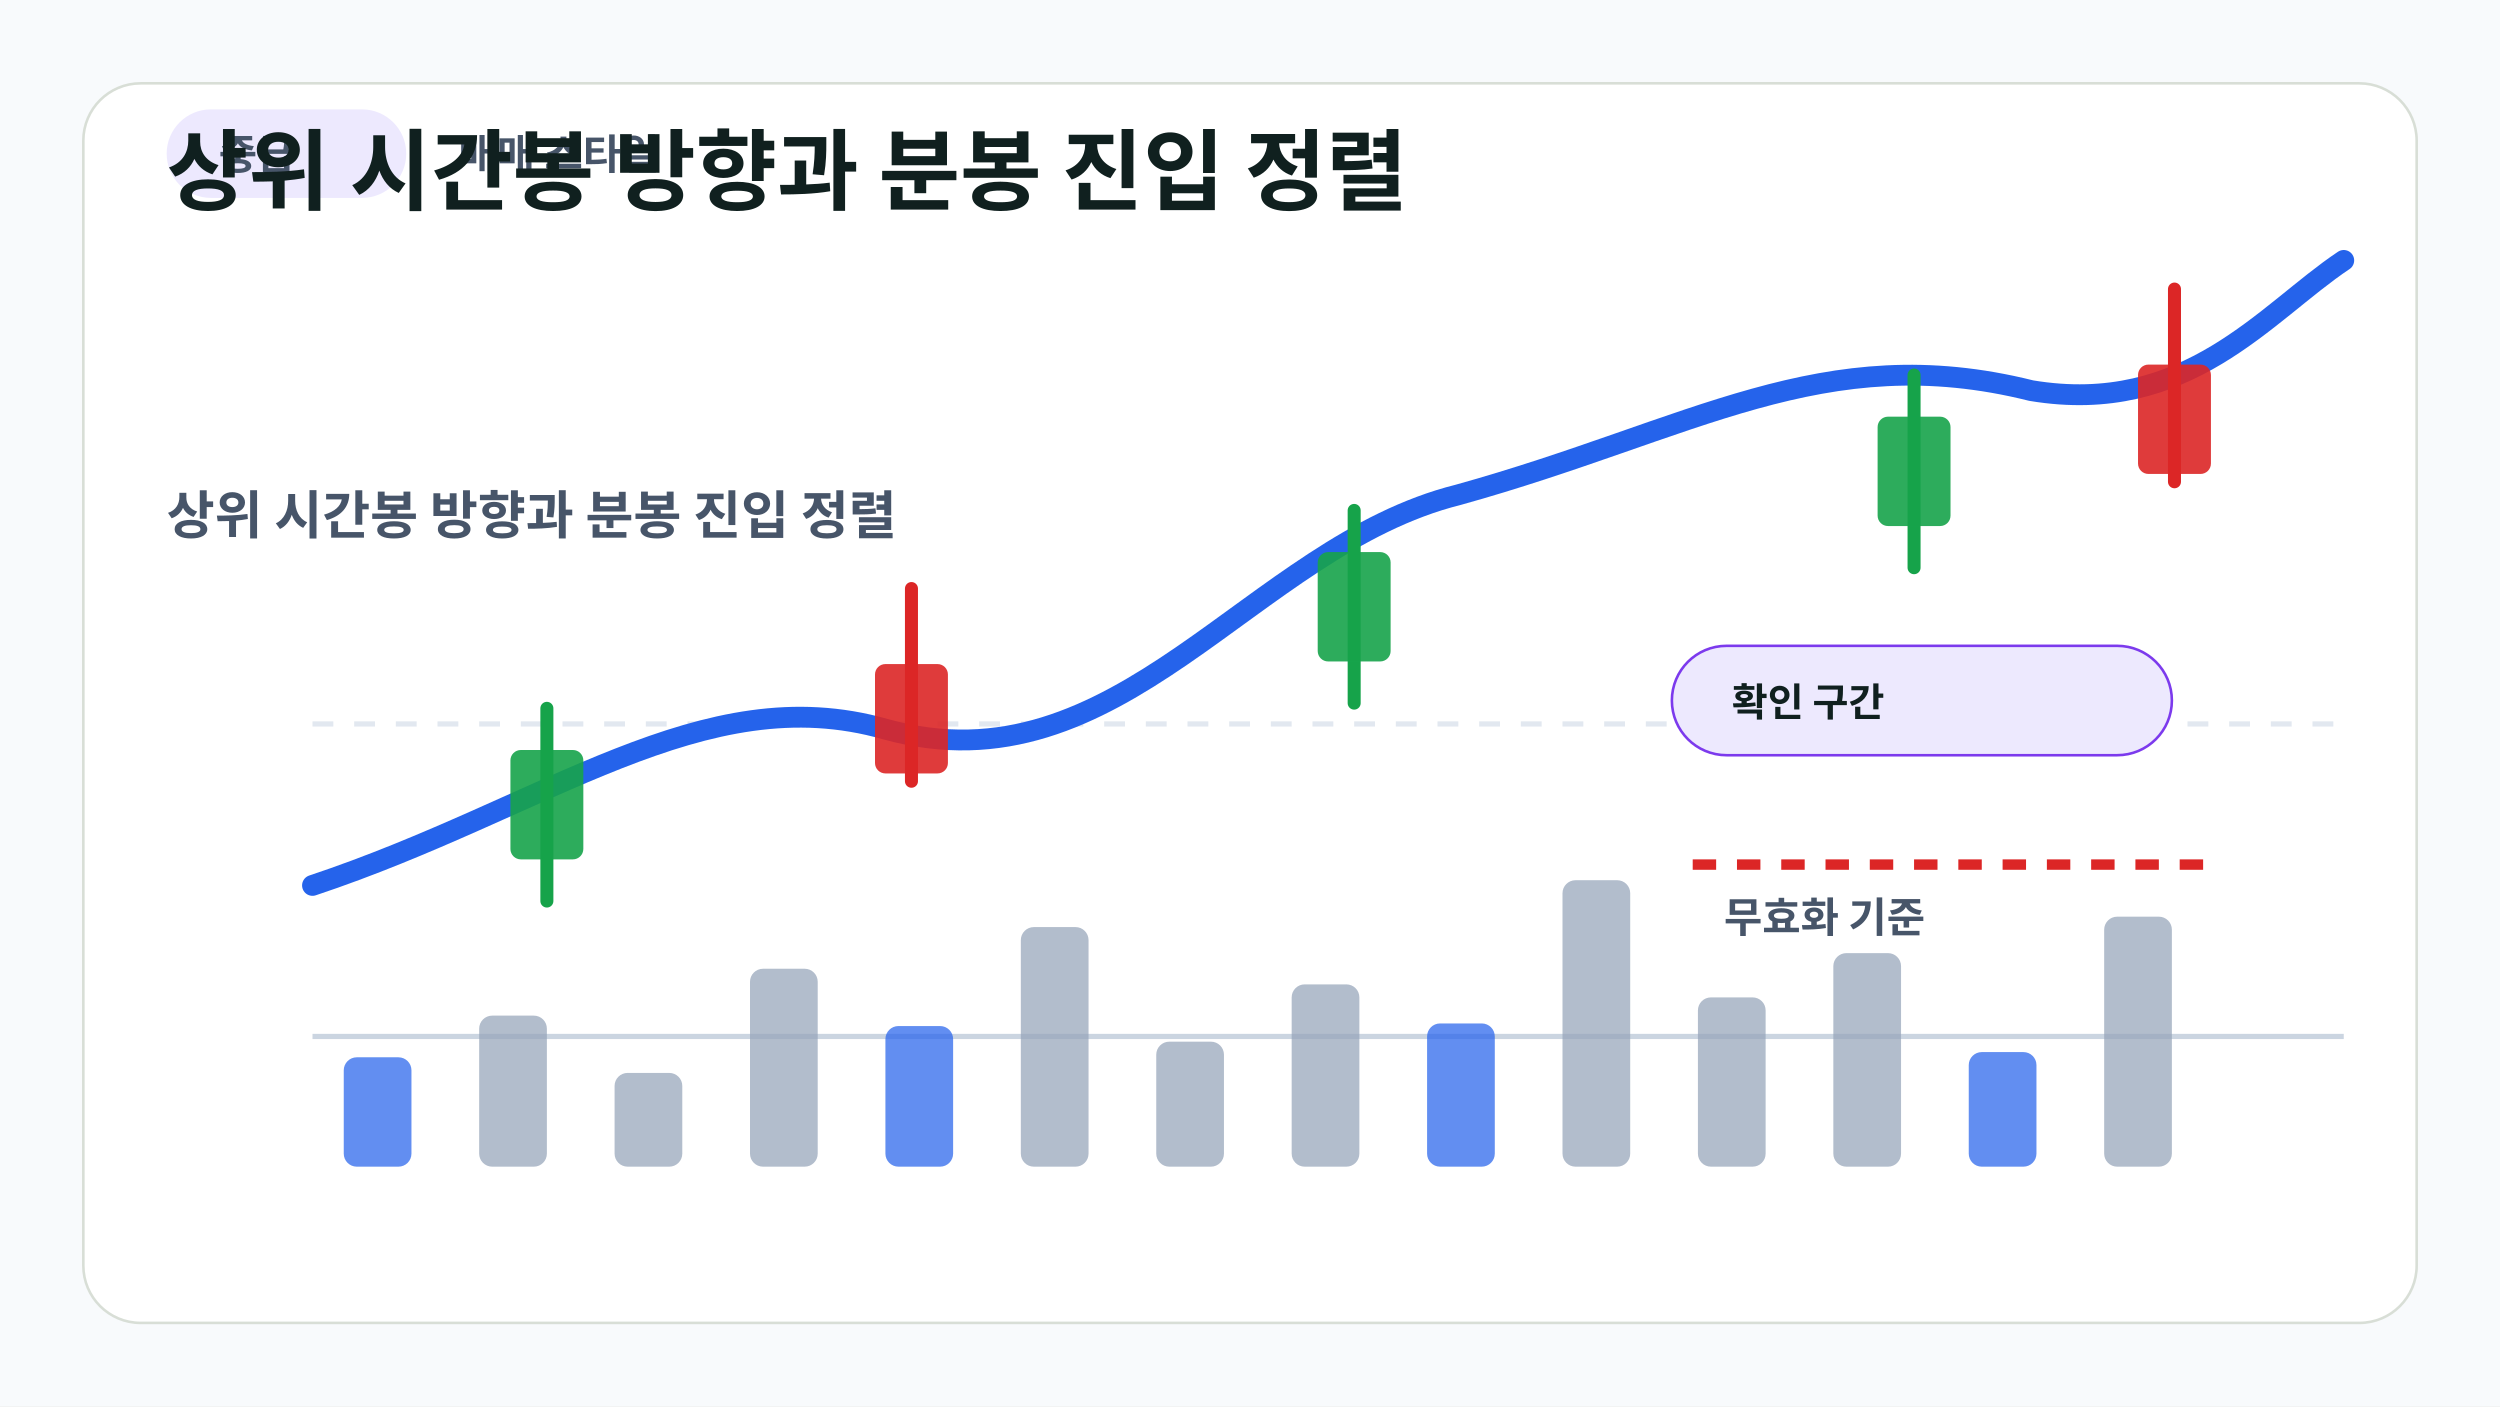
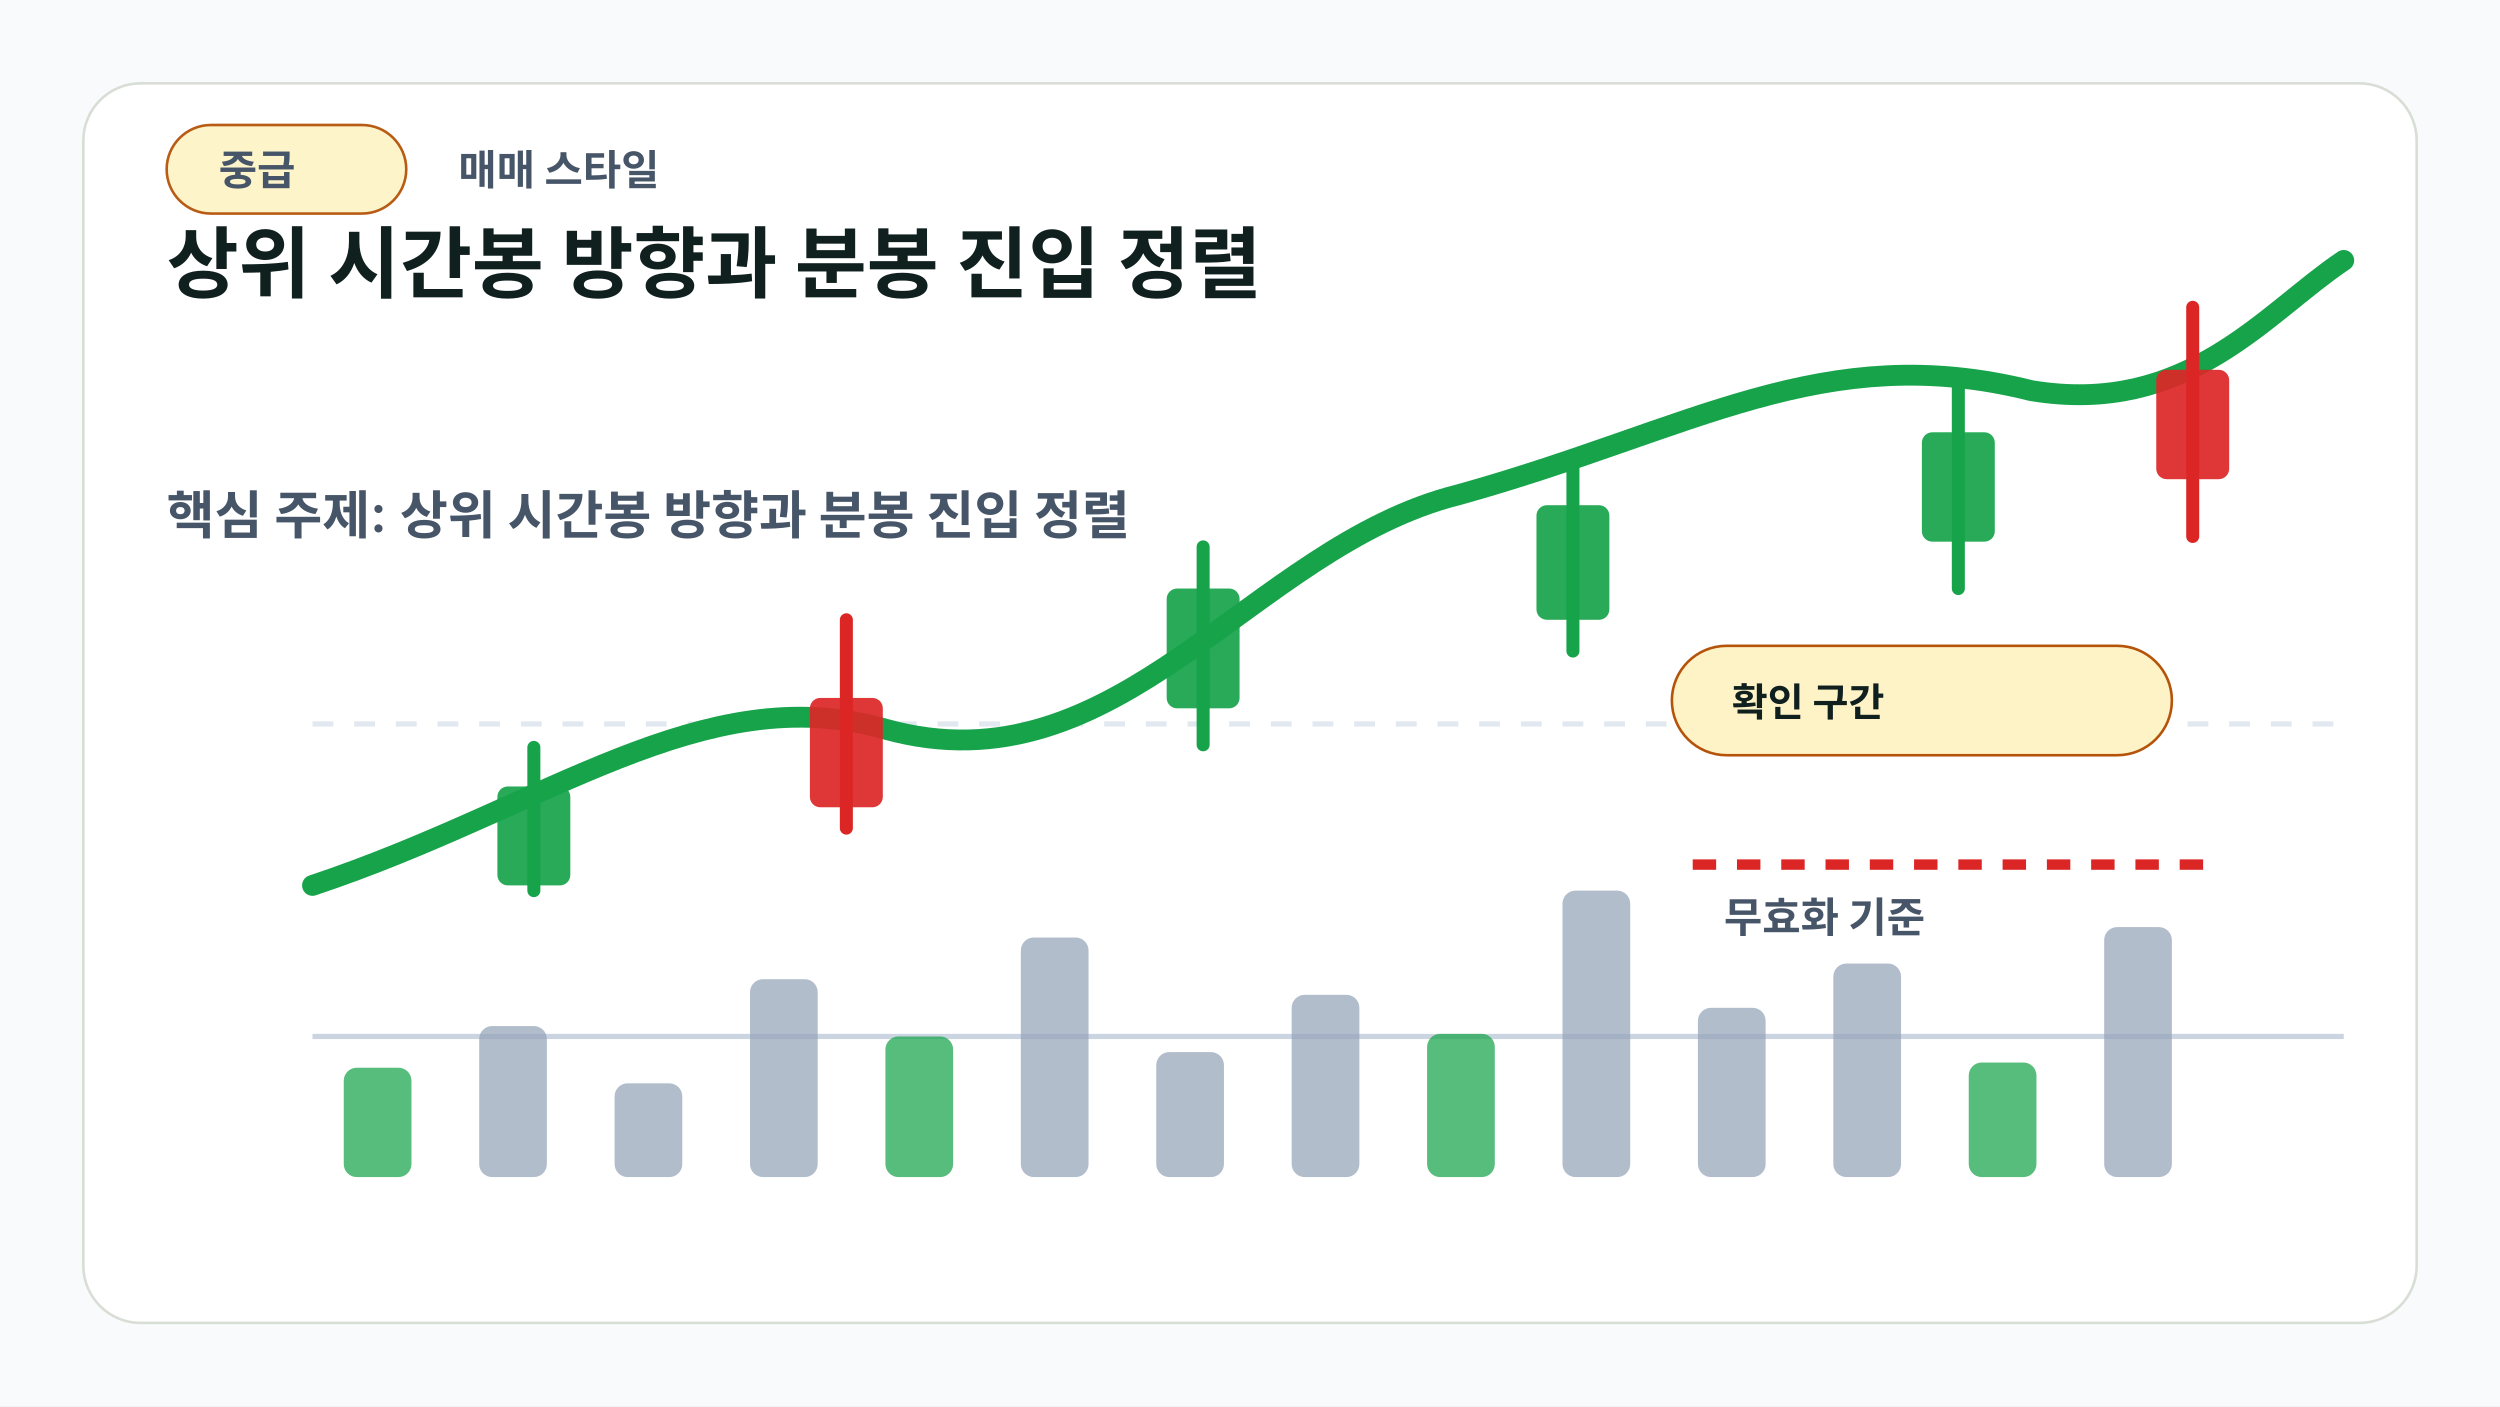
<svg xmlns="http://www.w3.org/2000/svg" width="960" height="540" viewBox="0 0 960 540" role="img" aria-labelledby="title desc">
-   <style>.title{font:800 34px system-ui,-apple-system,Segoe UI,sans-serif;fill:#10201f}.item{font:600 20px system-ui,-apple-system,Segoe UI,sans-serif;fill:#475569}.small{font:700 16px system-ui,-apple-system,Segoe UI,sans-serif;fill:#475569}.label{font:800 15px system-ui,-apple-system,Segoe UI,sans-serif;fill:#10201f}</style>
+   <style>.title{font:800 30px system-ui,-apple-system,Segoe UI,sans-serif;fill:#10201f}.item{font:600 20px system-ui,-apple-system,Segoe UI,sans-serif;fill:#475569}.small{font:700 16px system-ui,-apple-system,Segoe UI,sans-serif;fill:#475569}.label{font:800 15px system-ui,-apple-system,Segoe UI,sans-serif;fill:#10201f}</style>
  <rect width="960" height="540" fill="#f8fafc" />
  <rect x="32" y="32" width="896" height="476" rx="22" fill="white" stroke="#d8ded6" />
-   <rect x="64" y="42" width="92" height="34" rx="17" fill="#ede9fe" />
-   <text x="84" y="65" class="small">중급</text>
-   <text x="176" y="65" class="small">매매 스타일</text>
-   <text x="64" y="78" class="title">상위 시간봉 방향과 분봉 진입 정렬</text>
-   <text x="64" y="205" class="item">상위 시간봉 방향과 분봉 진입 정렬</text>
+   <rect x="64" y="48" width="92" height="34" rx="17" fill="#fef3c7" stroke="#b45309" opacity="0.95" />
+   <text x="84" y="71" class="small">중급</text>
+   <text x="176" y="71" class="small">매매 스타일</text>
+   <text x="64" y="112" class="title">상위 시간봉 방향과 분봉 진입 정렬</text>
+   <text x="64" y="205" class="item">핵심 주제: 상위 시간봉 방향과 분봉 진입 정렬</text>
  <g transform="translate(0,0)">
    <line x1="120" y1="398" x2="900" y2="398" stroke="#cbd5e1" stroke-width="2" />
    <line x1="120" y1="278" x2="900" y2="278" stroke="#e2e8f0" stroke-width="2" stroke-dasharray="8 8" />
-     <path d="M120 340 C210 310 270 260 340 280 C430 305 480 210 560 190 C650 165 700 130 780 150 C840 160 870 120 900 100" fill="none" stroke="#2563eb" stroke-width="8" stroke-linecap="round" stroke-linejoin="round" />
-     <line x1="210" y1="272" x2="210" y2="346" stroke="#16a34a" stroke-width="5" stroke-linecap="round" />
-     <rect x="196" y="288" width="28" height="42" rx="4" fill="#16a34a" opacity="0.9" />
-     <line x1="350" y1="226" x2="350" y2="300" stroke="#dc2626" stroke-width="5" stroke-linecap="round" />
-     <rect x="336" y="255" width="28" height="42" rx="4" fill="#dc2626" opacity="0.9" />
-     <line x1="520" y1="196" x2="520" y2="270" stroke="#16a34a" stroke-width="5" stroke-linecap="round" />
-     <rect x="506" y="212" width="28" height="42" rx="4" fill="#16a34a" opacity="0.9" />
-     <line x1="735" y1="144" x2="735" y2="218" stroke="#16a34a" stroke-width="5" stroke-linecap="round" />
-     <rect x="721" y="160" width="28" height="42" rx="4" fill="#16a34a" opacity="0.9" />
-     <line x1="835" y1="111" x2="835" y2="185" stroke="#dc2626" stroke-width="5" stroke-linecap="round" />
-     <rect x="821" y="140" width="28" height="42" rx="4" fill="#dc2626" opacity="0.9" />
-     <rect x="132" y="406" width="26" height="42" rx="5" fill="#2563eb" opacity="0.72" />
-     <rect x="184" y="390" width="26" height="58" rx="5" fill="#94a3b8" opacity="0.72" />
-     <rect x="236" y="412" width="26" height="36" rx="5" fill="#94a3b8" opacity="0.72" />
-     <rect x="288" y="372" width="26" height="76" rx="5" fill="#94a3b8" opacity="0.72" />
-     <rect x="340" y="394" width="26" height="54" rx="5" fill="#2563eb" opacity="0.72" />
-     <rect x="392" y="356" width="26" height="92" rx="5" fill="#94a3b8" opacity="0.72" />
-     <rect x="444" y="400" width="26" height="48" rx="5" fill="#94a3b8" opacity="0.72" />
-     <rect x="496" y="378" width="26" height="70" rx="5" fill="#94a3b8" opacity="0.72" />
-     <rect x="548" y="393" width="26" height="55" rx="5" fill="#2563eb" opacity="0.72" />
-     <rect x="600" y="338" width="26" height="110" rx="5" fill="#94a3b8" opacity="0.72" />
-     <rect x="652" y="383" width="26" height="65" rx="5" fill="#94a3b8" opacity="0.72" />
-     <rect x="704" y="366" width="26" height="82" rx="5" fill="#94a3b8" opacity="0.72" />
-     <rect x="756" y="404" width="26" height="44" rx="5" fill="#2563eb" opacity="0.72" />
-     <rect x="808" y="352" width="26" height="96" rx="5" fill="#94a3b8" opacity="0.72" />
-     <rect x="642" y="248" width="192" height="42" rx="21" fill="#ede9fe" stroke="#7c3aed" />
+     <path d="M120 340 C210 310 270 260 340 280 C430 305 480 210 560 190 C650 165 700 130 780 150 C840 160 870 120 900 100" fill="none" stroke="#16a34a" stroke-width="8" stroke-linecap="round" stroke-linejoin="round" />
+     <line x1="205" y1="287" x2="205" y2="342" stroke="#16a34a" stroke-width="5" stroke-linecap="round" />
+     <rect x="191" y="302" width="28" height="38" rx="4" fill="#16a34a" opacity="0.92" />
+     <line x1="325" y1="238" x2="325" y2="318" stroke="#dc2626" stroke-width="5" stroke-linecap="round" />
+     <rect x="311" y="268" width="28" height="42" rx="4" fill="#dc2626" opacity="0.92" />
+     <line x1="462" y1="210" x2="462" y2="286" stroke="#16a34a" stroke-width="5" stroke-linecap="round" />
+     <rect x="448" y="226" width="28" height="46" rx="4" fill="#16a34a" opacity="0.92" />
+     <line x1="604" y1="176" x2="604" y2="250" stroke="#16a34a" stroke-width="5" stroke-linecap="round" />
+     <rect x="590" y="194" width="28" height="44" rx="4" fill="#16a34a" opacity="0.92" />
+     <line x1="752" y1="146" x2="752" y2="226" stroke="#16a34a" stroke-width="5" stroke-linecap="round" />
+     <rect x="738" y="166" width="28" height="42" rx="4" fill="#16a34a" opacity="0.92" />
+     <line x1="842" y1="118" x2="842" y2="206" stroke="#dc2626" stroke-width="5" stroke-linecap="round" />
+     <rect x="828" y="142" width="28" height="42" rx="4" fill="#dc2626" opacity="0.92" />
+     <rect x="132" y="410" width="26" height="42" rx="5" fill="#16a34a" opacity="0.72" />
+     <rect x="184" y="394" width="26" height="58" rx="5" fill="#94a3b8" opacity="0.72" />
+     <rect x="236" y="416" width="26" height="36" rx="5" fill="#94a3b8" opacity="0.72" />
+     <rect x="288" y="376" width="26" height="76" rx="5" fill="#94a3b8" opacity="0.72" />
+     <rect x="340" y="398" width="26" height="54" rx="5" fill="#16a34a" opacity="0.72" />
+     <rect x="392" y="360" width="26" height="92" rx="5" fill="#94a3b8" opacity="0.72" />
+     <rect x="444" y="404" width="26" height="48" rx="5" fill="#94a3b8" opacity="0.72" />
+     <rect x="496" y="382" width="26" height="70" rx="5" fill="#94a3b8" opacity="0.72" />
+     <rect x="548" y="397" width="26" height="55" rx="5" fill="#16a34a" opacity="0.72" />
+     <rect x="600" y="342" width="26" height="110" rx="5" fill="#94a3b8" opacity="0.72" />
+     <rect x="652" y="387" width="26" height="65" rx="5" fill="#94a3b8" opacity="0.72" />
+     <rect x="704" y="370" width="26" height="82" rx="5" fill="#94a3b8" opacity="0.72" />
+     <rect x="756" y="408" width="26" height="44" rx="5" fill="#16a34a" opacity="0.72" />
+     <rect x="808" y="356" width="26" height="96" rx="5" fill="#94a3b8" opacity="0.72" />
+     <rect x="642" y="248" width="192" height="42" rx="21" fill="#fef3c7" stroke="#b45309" />
    <text x="665" y="275" class="label">확인 구간</text>
    <line x1="650" y1="332" x2="852" y2="332" stroke="#dc2626" stroke-width="4" stroke-dasharray="9 8" />
    <text x="662" y="358" class="small">무효화 기준</text>
  </g>
</svg>
